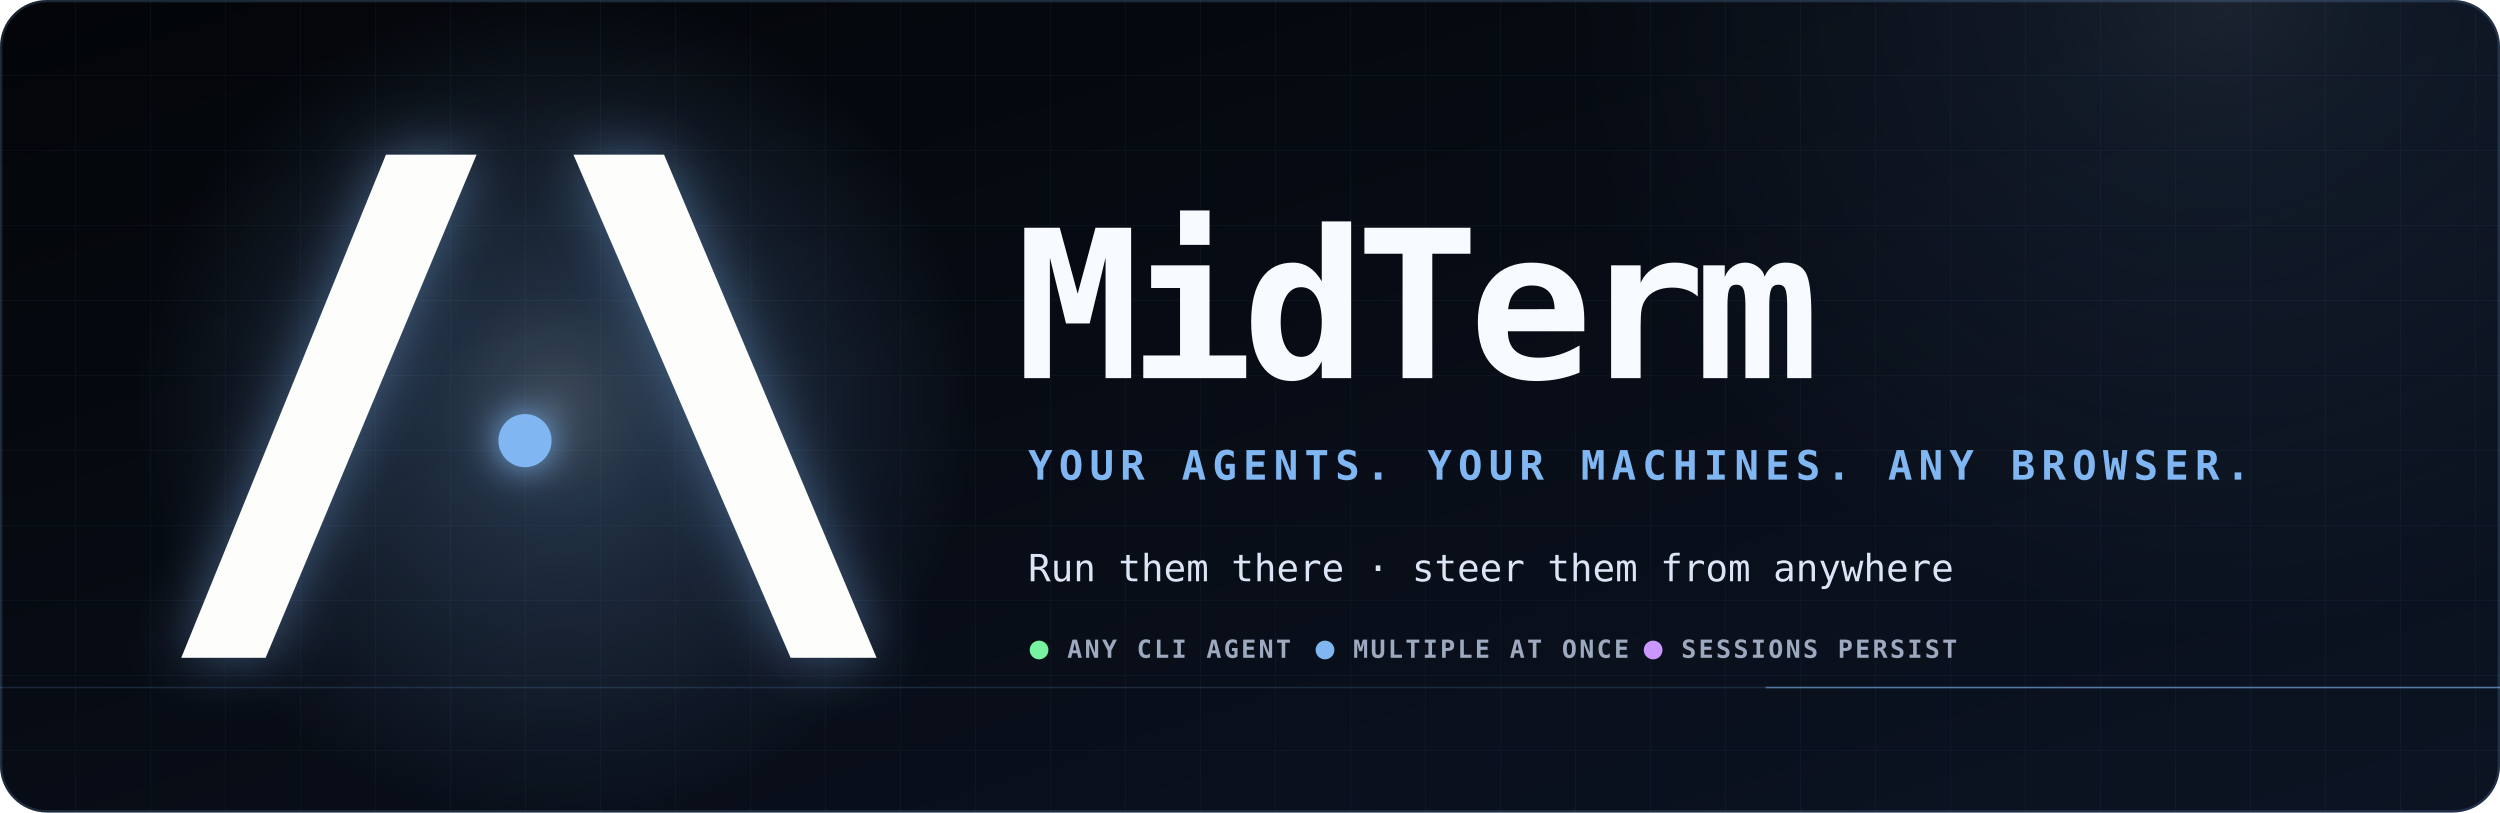
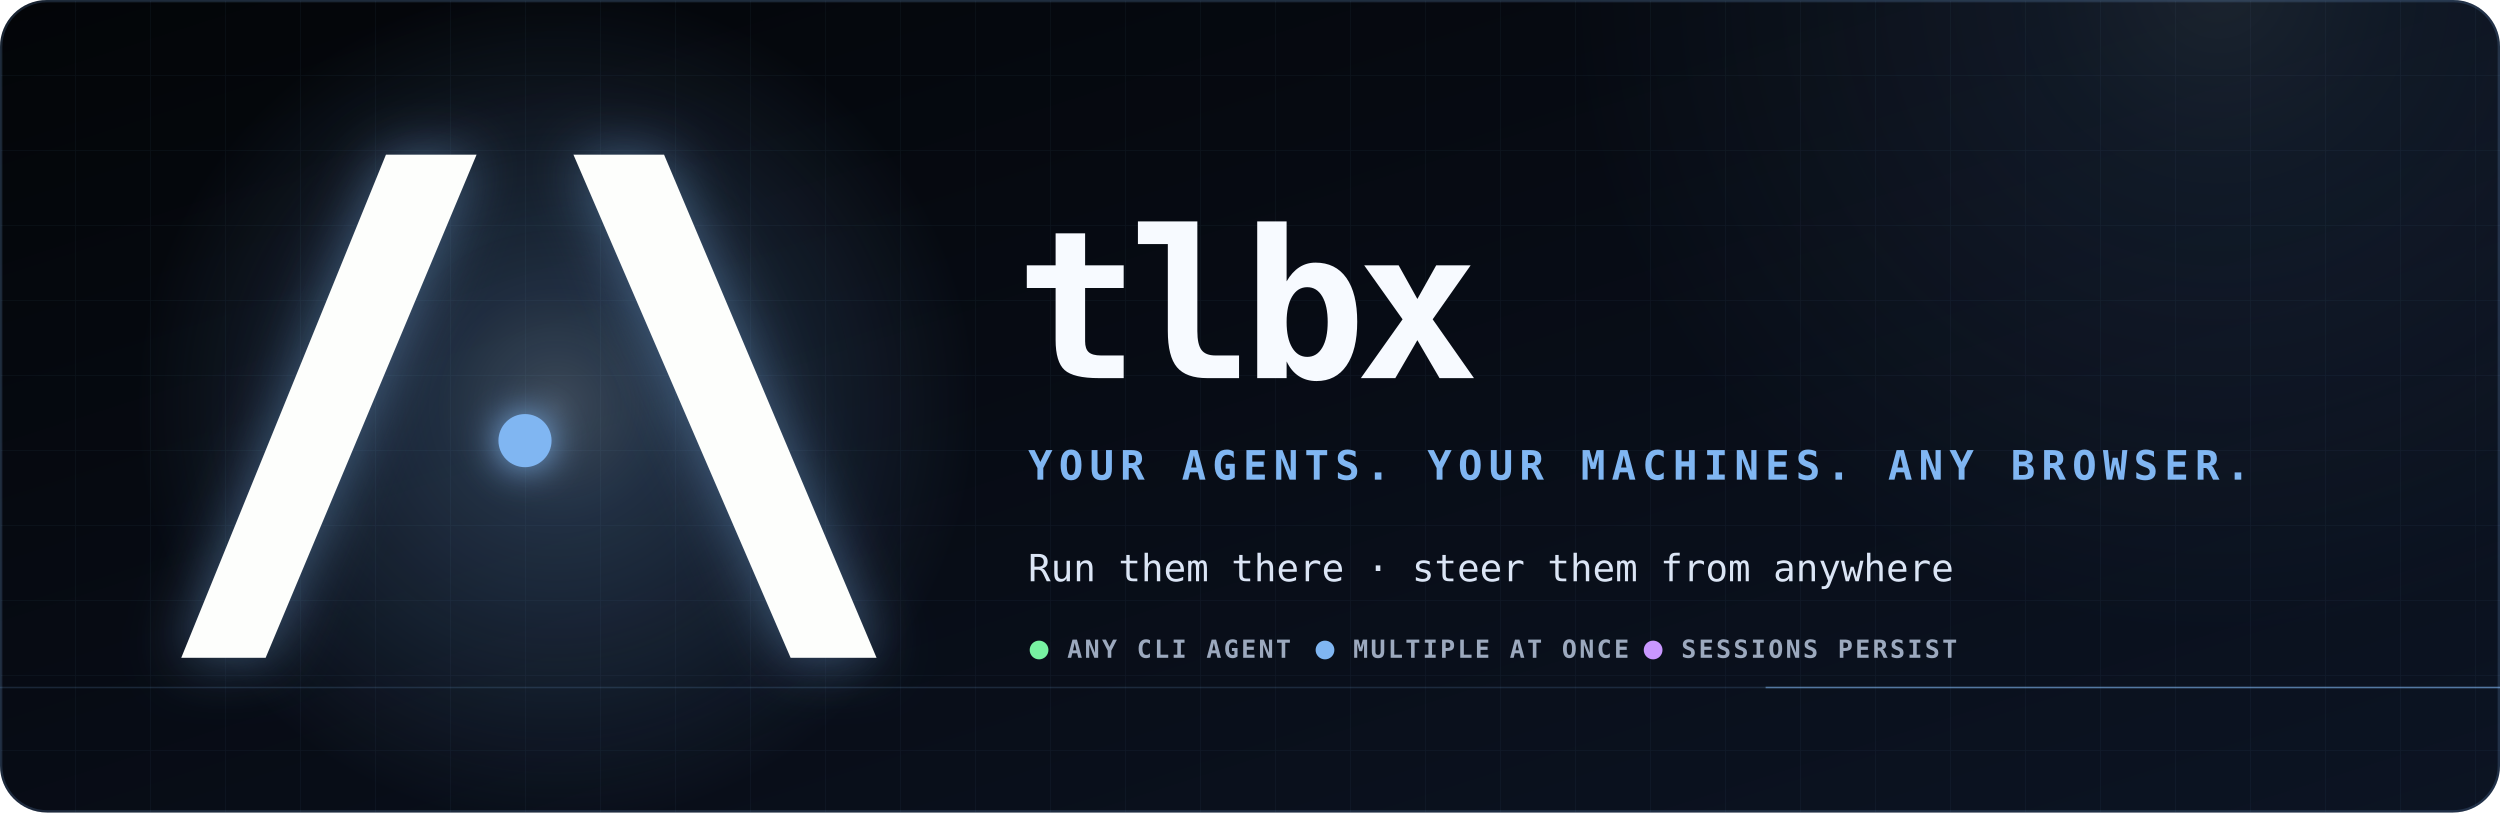
<svg xmlns="http://www.w3.org/2000/svg" width="1600" height="520" viewBox="0 0 1600 520" role="img" aria-labelledby="title desc">
  <defs>
    <linearGradient id="bg" x1="0" y1="0" x2="1" y2="1">
      <stop offset="0" stop-color="#030508" />
      <stop offset="0.55" stop-color="#080d17" />
      <stop offset="1" stop-color="#0c1423" />
    </linearGradient>
    <radialGradient id="signal" cx="50%" cy="50%" r="50%">
      <stop offset="0" stop-color="#bfe0ff" stop-opacity="0.95" />
      <stop offset="0.28" stop-color="#80b6f2" stop-opacity="0.65" />
      <stop offset="1" stop-color="#80b6f2" stop-opacity="0" />
    </radialGradient>
    <filter id="railGlow" x="-80%" y="-40%" width="260%" height="180%">
      <feGaussianBlur stdDeviation="18" result="blur" />
      <feColorMatrix in="blur" values="0 0 0 0 0.18 0 0 0 0 0.38 0 0 0 0 0.72 0 0 0 0.7 0" />
    </filter>
    <filter id="dotGlow" x="-300%" y="-300%" width="700%" height="700%">
      <feGaussianBlur stdDeviation="12" result="blur" />
      <feMerge>
        <feMergeNode in="blur" />
        <feMergeNode in="SourceGraphic" />
      </feMerge>
    </filter>
    <pattern id="grid" width="48" height="48" patternUnits="userSpaceOnUse">
      <path d="M48 0H0V48" fill="none" stroke="#80b6f2" stroke-opacity="0.055" />
    </pattern>
    <clipPath id="frame">
      <rect width="1600" height="520" rx="30" />
    </clipPath>
  </defs>
  <g clip-path="url(#frame)">
    <rect width="1600" height="520" fill="url(#bg)" />
    <rect width="1600" height="520" fill="url(#grid)" />
    <circle cx="356" cy="260" r="270" fill="url(#signal)" opacity="0.32" />
    <circle cx="1420" cy="-10" r="420" fill="url(#signal)" opacity="0.12" />
    <path d="M0 440H1600" stroke="#80b6f2" stroke-opacity="0.16" />
    <path d="M1130 440h470" stroke="#80b6f2" stroke-opacity="0.55" />
-     <g aria-label="MidTerm logo">
+     <g aria-label="tlbx logo">
      <path d="M247 99h58L170 421h-54zM367 99h58l136 322h-55z" fill="#446aa4" opacity="0.7" filter="url(#railGlow)" />
      <path d="M247 99h58L170 421h-54zM367 99h58l136 322h-55z" fill="#fdfefc" />
      <circle cx="336" cy="282" r="17" fill="#80b6f2" filter="url(#dotGlow)" />
    </g>
    <g font-family="ui-monospace, SFMono-Regular, Menlo, Consolas, monospace">
-       <text x="650" y="242" fill="#f7faff" font-size="132" font-weight="700" letter-spacing="-7">MidTerm</text>
+       <text x="650" y="242" fill="#f7faff" font-size="132" font-weight="700" letter-spacing="-7">tlbx</text>
      <text x="658" y="307" fill="#80b6f2" font-size="26" font-weight="700" letter-spacing="4">YOUR AGENTS. YOUR MACHINES. ANY BROWSER.</text>
      <text x="658" y="372" fill="#dbe5f5" font-size="24">Run them there · steer them from anywhere</text>
    </g>
    <g transform="translate(658 421)" font-family="ui-monospace, SFMono-Regular, Menlo, Consolas, monospace" font-size="16" font-weight="700" letter-spacing="1.5">
      <circle cx="7" cy="-5" r="6" fill="#77f2a1" />
      <text x="25" y="0" fill="#9ca9be">ANY CLI AGENT</text>
      <circle cx="190" cy="-5" r="6" fill="#80b6f2" />
      <text x="208" y="0" fill="#9ca9be">MULTIPLE AT ONCE</text>
      <circle cx="400" cy="-5" r="6" fill="#c997ff" />
      <text x="418" y="0" fill="#9ca9be">SESSIONS PERSIST</text>
    </g>
  </g>
  <rect x="0.75" y="0.75" width="1598.5" height="518.5" rx="29.25" fill="none" stroke="#80b6f2" stroke-opacity="0.18" stroke-width="1.5" />
</svg>
